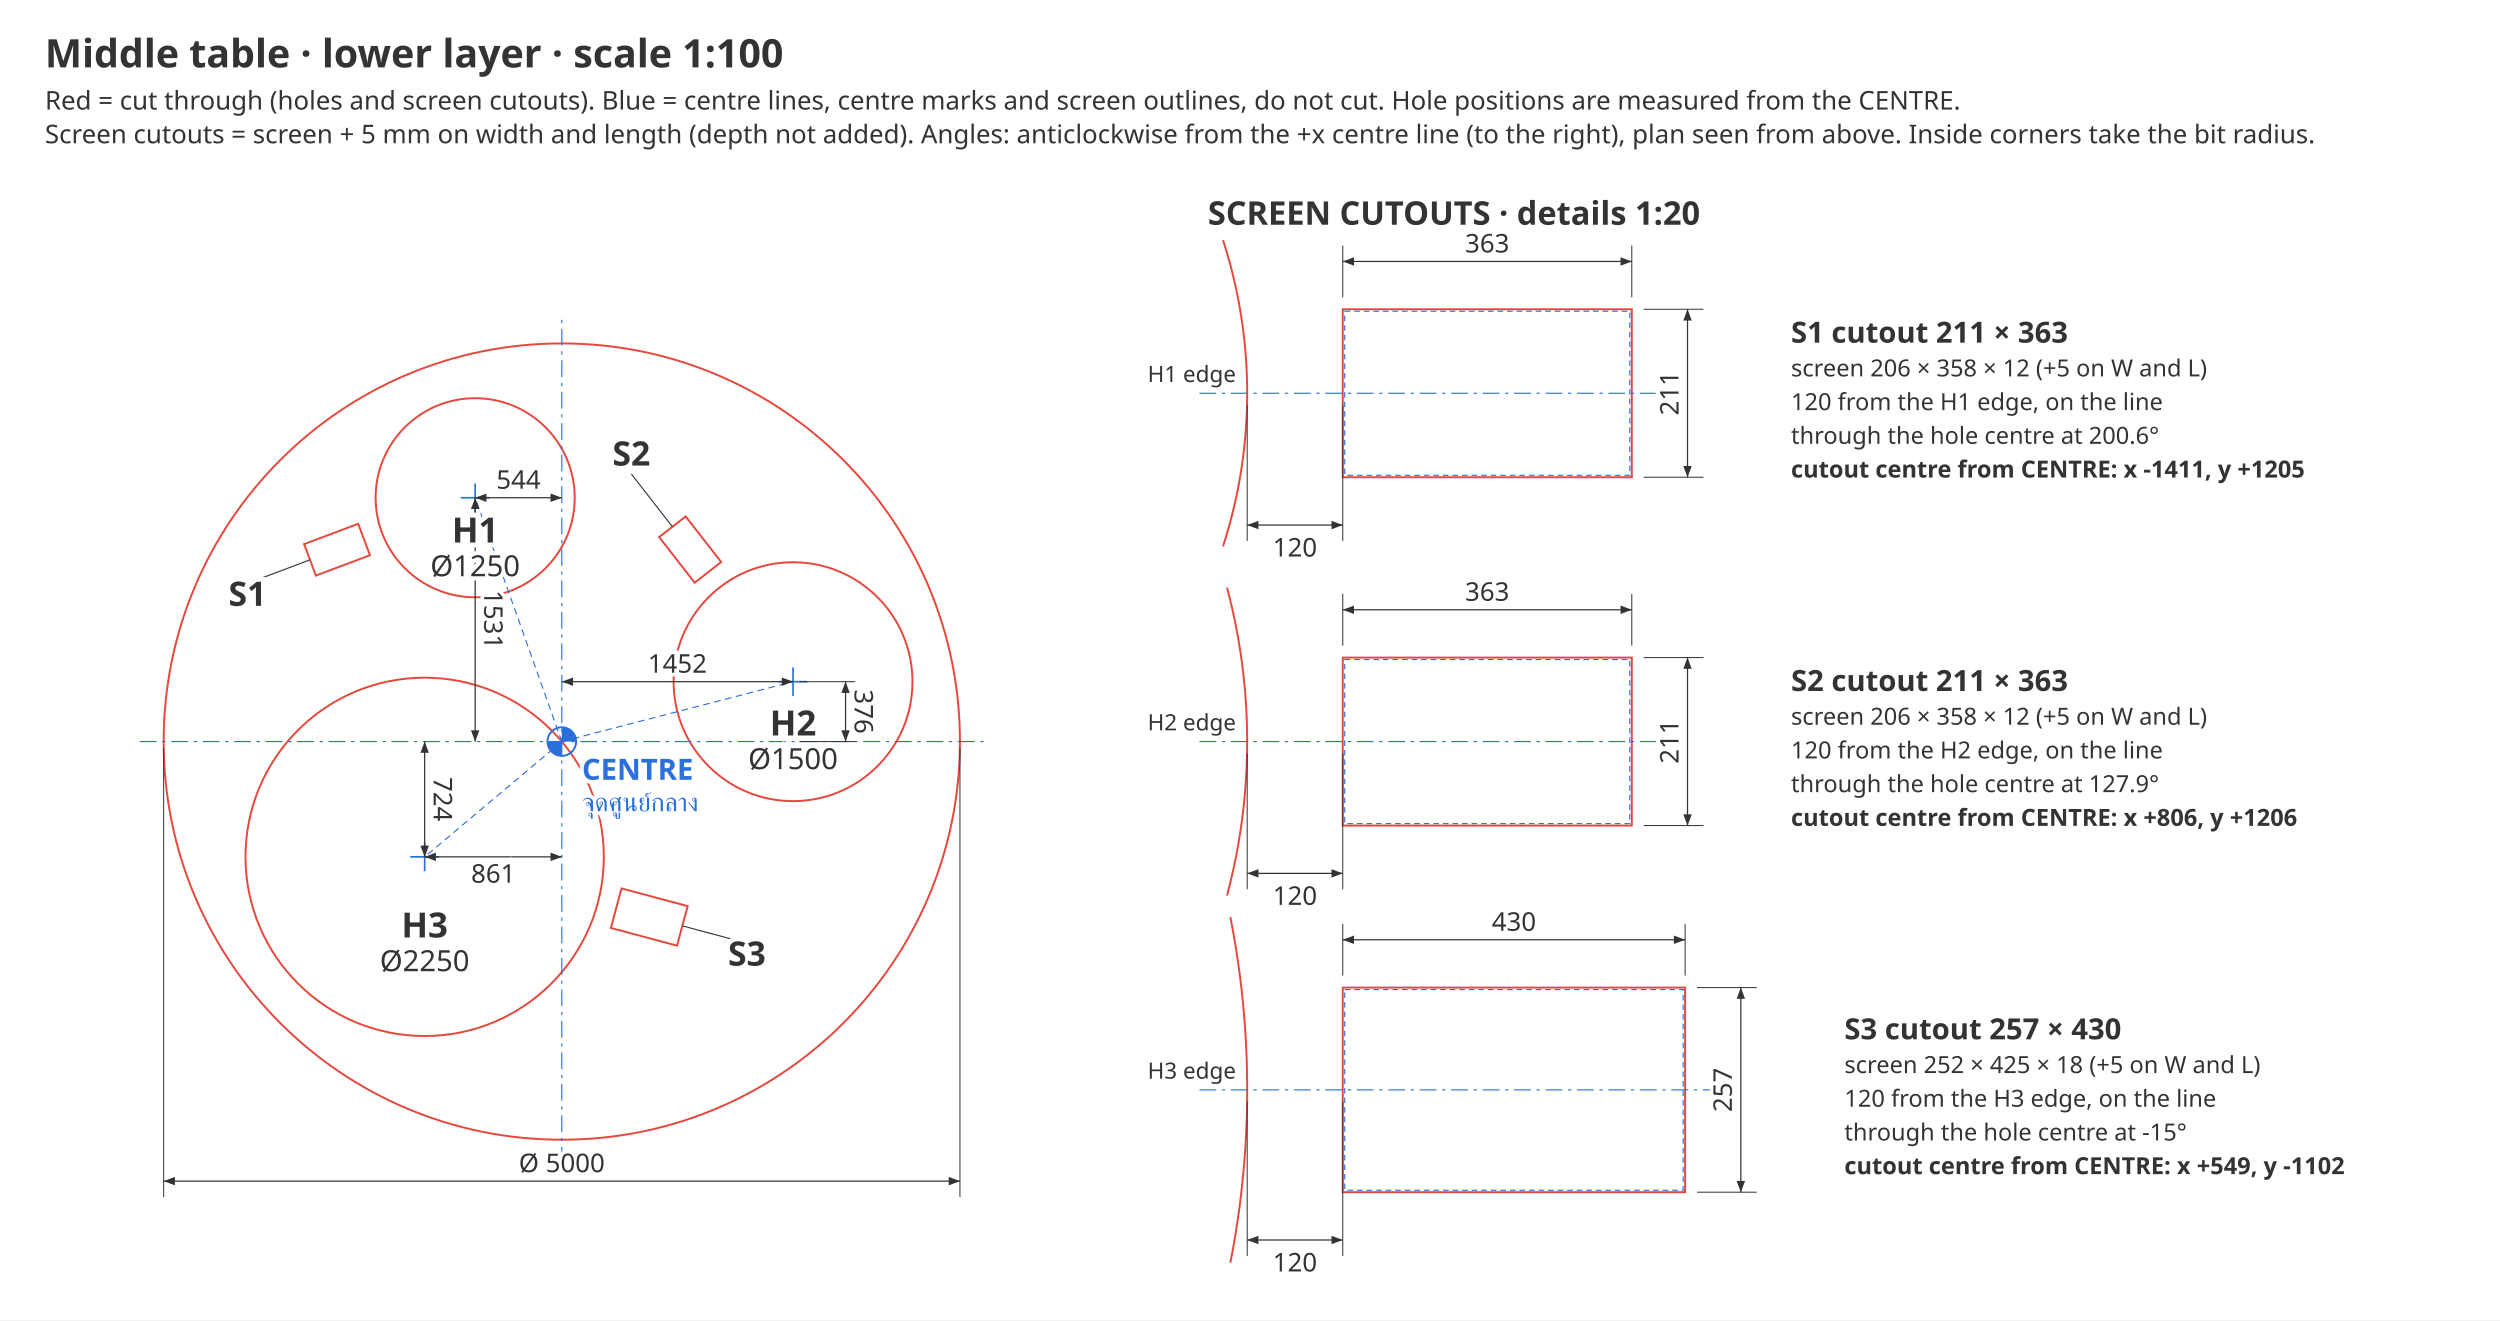
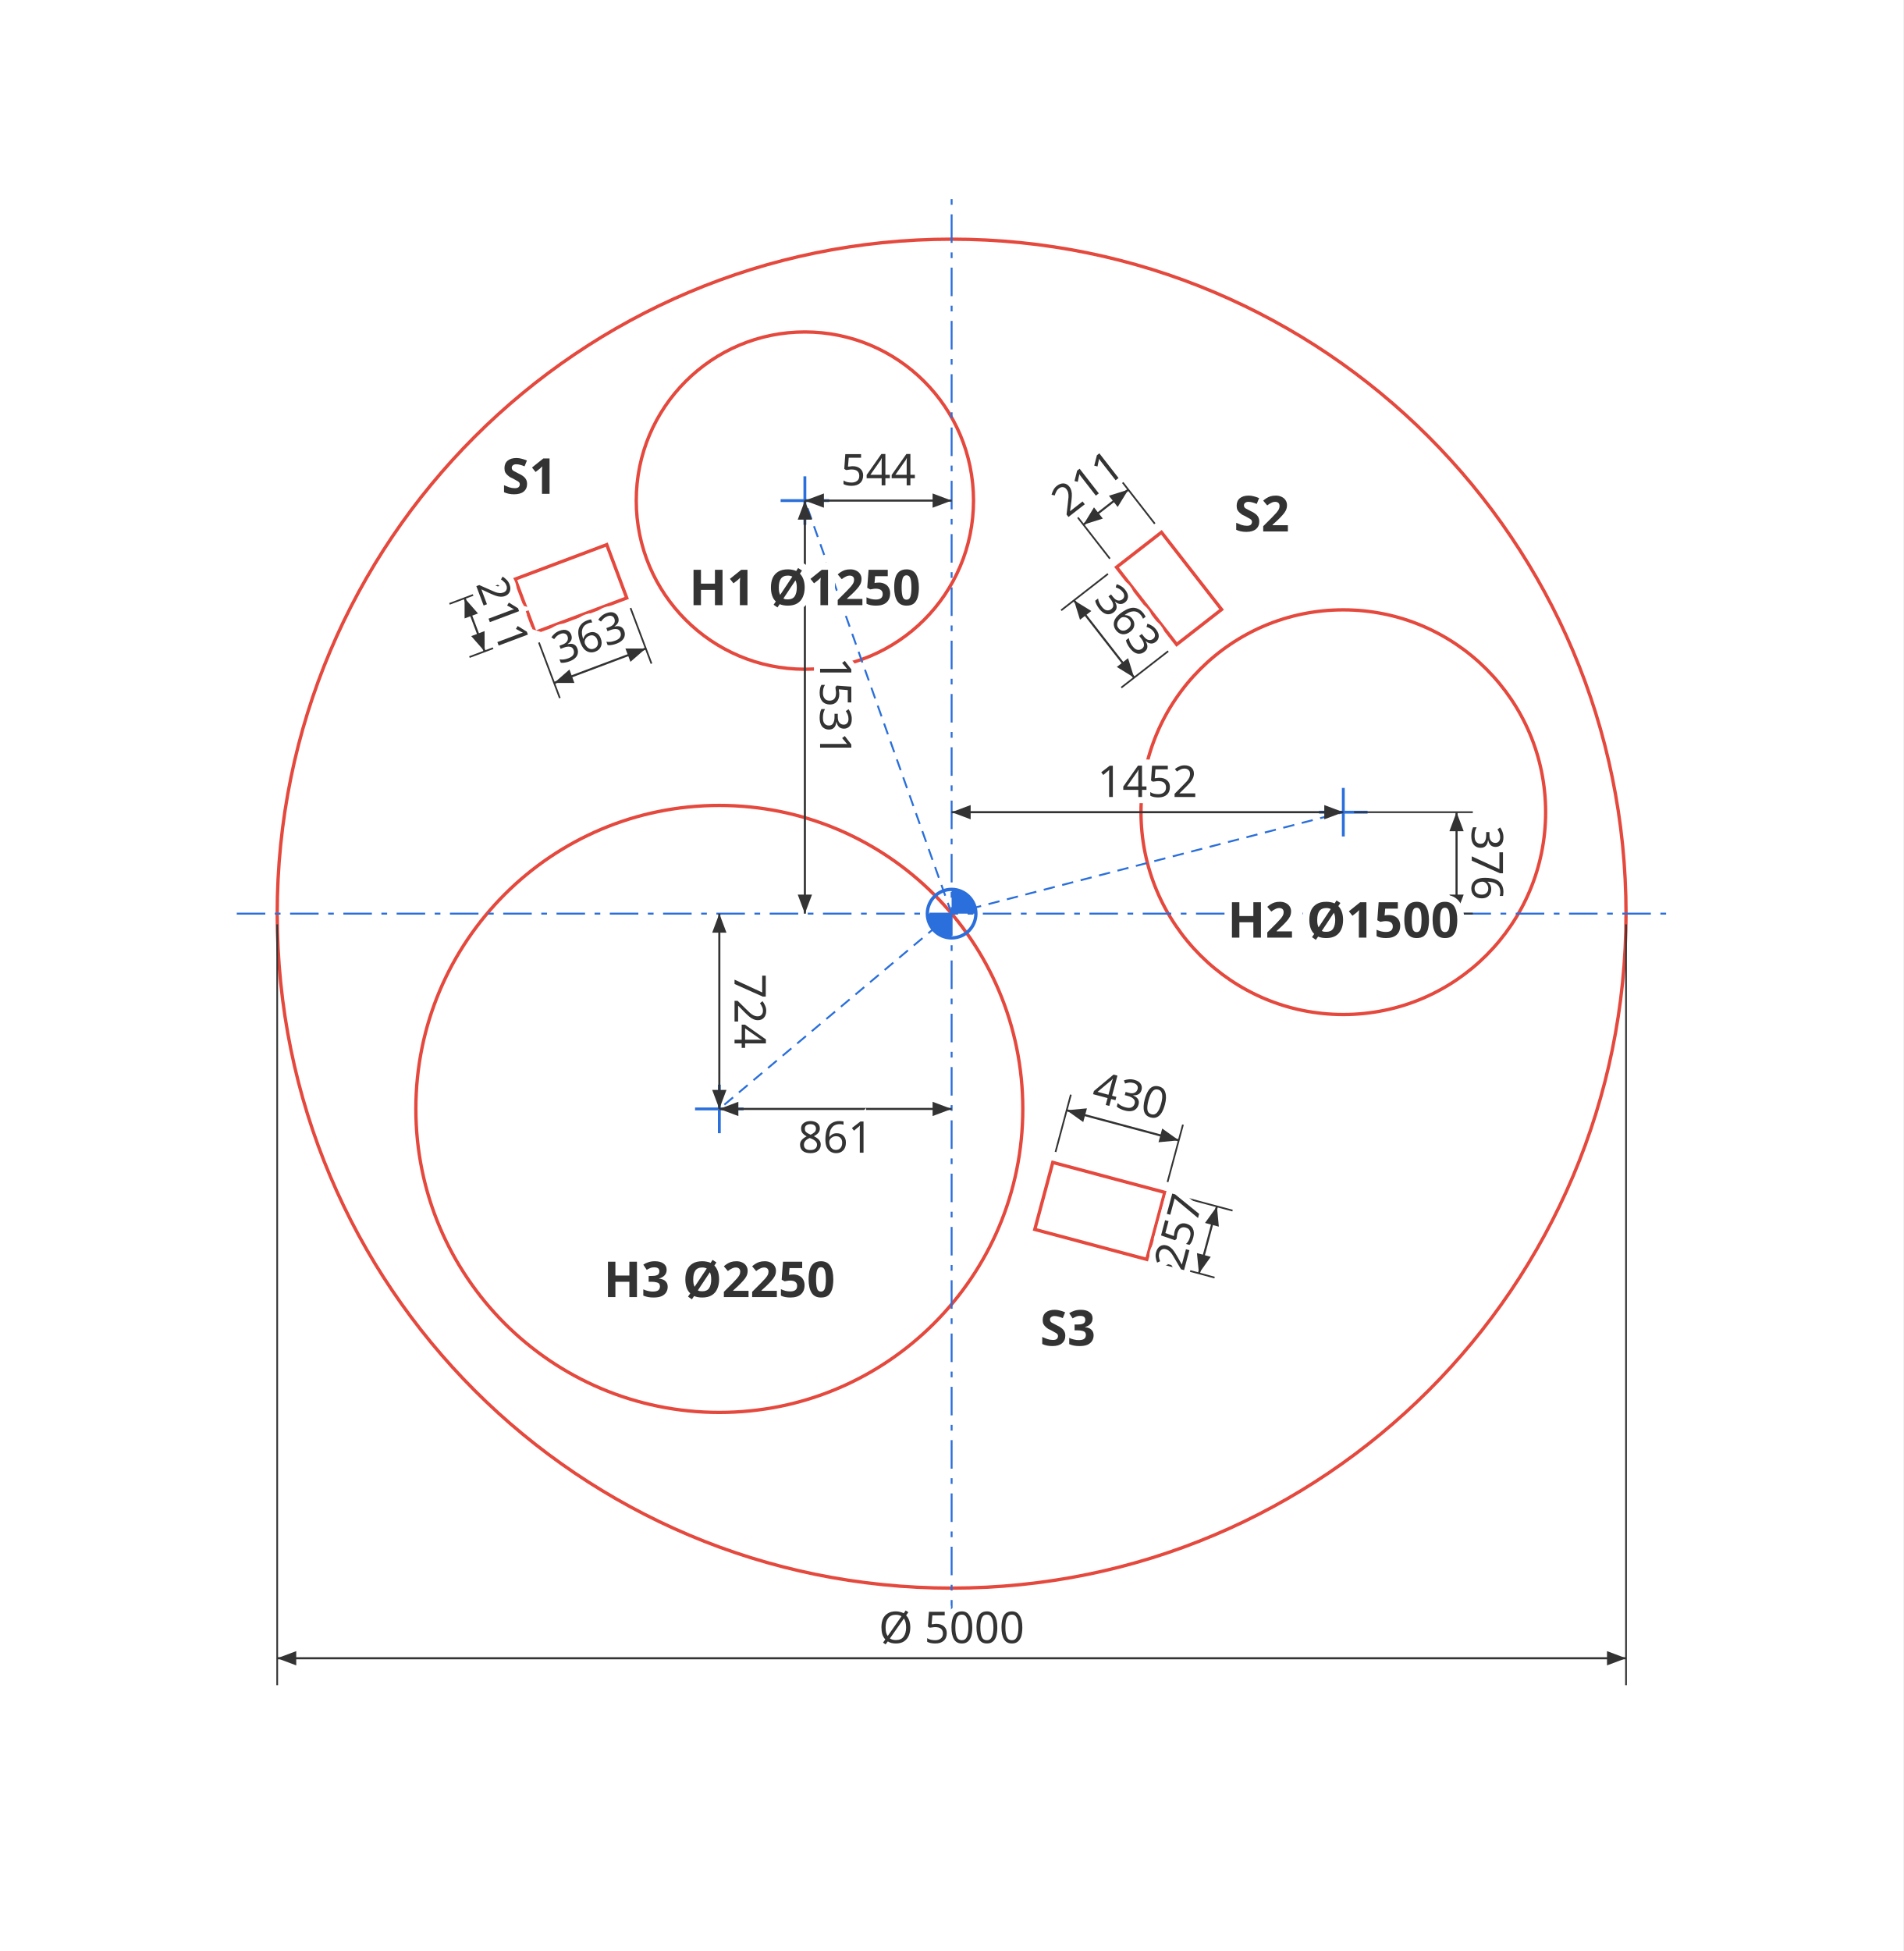
- <svg xmlns="http://www.w3.org/2000/svg" viewBox="0 0 445 235" width="445pt" height="235pt" font-family="IBM Plex Thai, IBMPlexThai, sans-serif">
+ <svg xmlns="http://www.w3.org/2000/svg" viewBox="0 0 200 205" width="200pt" height="205pt" font-family="IBM Plex Thai, IBMPlexThai, sans-serif">
  <rect width="100%" height="100%" fill="#fff" />
-   <text x="8" y="12" font-size="7.0" font-weight="700" fill="#333">Middle table · lower layer · scale 1:100</text>
-   <text x="8" y="19.5" font-size="4.6" fill="#333">Red = cut through (holes and screen cutouts). Blue = centre lines, centre marks and screen outlines, do not cut. Hole positions are measured from the CENTRE.</text>
-   <text x="8" y="25.5" font-size="4.6" fill="#333">Screen cutouts = screen + 5 mm on width and length (depth not added). Angles: anticlockwise from the +x centre line (to the right), plan seen from above. Inside corners take the bit radius.</text>
  <g id="CUT_through">
-     <circle cx="100.00" cy="132.00" r="70.87" fill="none" stroke="#e5483d" stroke-width="0.35" />
-     <circle cx="84.58" cy="88.60" r="17.72" fill="none" stroke="#e5483d" stroke-width="0.35" />
-     <circle cx="141.16" cy="121.34" r="21.26" fill="none" stroke="#e5483d" stroke-width="0.35" />
-     <circle cx="75.59" cy="152.52" r="31.89" fill="none" stroke="#e5483d" stroke-width="0.35" />
-     <path d="M65.86,98.83 L56.23,102.45 L54.13,96.85 L63.76,93.23 Z" fill="none" stroke="#e5483d" stroke-width="0.35" />
-     <path d="M123.65,103.72 L117.33,95.60 L122.05,91.93 L128.37,100.04 Z" fill="none" stroke="#e5483d" stroke-width="0.35" />
-     <path d="M110.63,158.14 L122.40,161.29 L120.51,168.33 L108.74,165.18 Z" fill="none" stroke="#e5483d" stroke-width="0.35" />
-     <path d="M217.70,97.26 L218.38,95.05 L219.01,92.83 L219.57,90.59 L220.08,88.34 L220.53,86.07 L220.92,83.80 L221.25,81.51 L221.52,79.22 L221.73,76.92 L221.88,74.62 L221.97,72.31 L222.00,70.00 L221.97,67.69 L221.88,65.38 L221.73,63.08 L221.52,60.78 L221.25,58.49 L220.92,56.20 L220.53,53.93 L220.08,51.66 L219.57,49.41 L219.01,47.17 L218.38,44.95 L217.70,42.74" fill="none" stroke="#e5483d" stroke-width="0.35" />
-     <path d="M239.01,55.05 L290.46,55.05 L290.46,84.95 L239.01,84.95 Z" fill="none" stroke="#e5483d" stroke-width="0.35" />
-     <path d="M218.41,159.40 L218.98,157.16 L219.50,154.91 L219.98,152.65 L220.40,150.38 L220.77,148.10 L221.10,145.82 L221.37,143.52 L221.60,141.22 L221.77,138.92 L221.90,136.62 L221.97,134.31 L222.00,132.00 L221.97,129.69 L221.90,127.38 L221.77,125.08 L221.60,122.78 L221.37,120.48 L221.10,118.18 L220.77,115.90 L220.40,113.62 L219.98,111.35 L219.50,109.09 L218.98,106.84 L218.41,104.60" fill="none" stroke="#e5483d" stroke-width="0.35" />
-     <path d="M239.01,117.05 L290.46,117.05 L290.46,146.95 L239.01,146.95 Z" fill="none" stroke="#e5483d" stroke-width="0.35" />
-     <path d="M219.00,224.77 L219.48,222.24 L219.92,219.69 L220.31,217.14 L220.67,214.59 L220.98,212.03 L221.25,209.46 L221.48,206.89 L221.67,204.32 L221.81,201.74 L221.92,199.16 L221.98,196.58 L222.00,194.00 L221.98,191.42 L221.92,188.84 L221.81,186.26 L221.67,183.68 L221.48,181.11 L221.25,178.54 L220.98,175.97 L220.67,173.41 L220.31,170.86 L219.92,168.31 L219.48,165.76 L219.00,163.23" fill="none" stroke="#e5483d" stroke-width="0.35" />
-     <path d="M239.01,175.79 L299.95,175.79 L299.95,212.21 L239.01,212.21 Z" fill="none" stroke="#e5483d" stroke-width="0.35" />
+     <circle cx="100.00" cy="96.00" r="70.87" fill="none" stroke="#e5483d" stroke-width="0.35" />
+     <circle cx="84.58" cy="52.60" r="17.72" fill="none" stroke="#e5483d" stroke-width="0.35" />
+     <circle cx="141.16" cy="85.34" r="21.26" fill="none" stroke="#e5483d" stroke-width="0.35" />
+     <circle cx="75.59" cy="116.52" r="31.89" fill="none" stroke="#e5483d" stroke-width="0.35" />
+     <path d="M65.86,62.83 L56.23,66.45 L54.13,60.85 L63.76,57.23 Z" fill="none" stroke="#e5483d" stroke-width="0.35" />
+     <path d="M123.65,67.72 L117.33,59.60 L122.05,55.93 L128.37,64.04 Z" fill="none" stroke="#e5483d" stroke-width="0.35" />
+     <path d="M110.63,122.14 L122.40,125.29 L120.51,132.33 L108.74,129.18 Z" fill="none" stroke="#e5483d" stroke-width="0.35" />
  </g>
  <g id="MARK_centres_do_not_cut">
-     <path d="M24.88,132.00 L175.12,132.00" fill="none" stroke="#2a6fdb" stroke-width="0.2" stroke-dasharray="3 1 0.6 1" />
-     <path d="M100.00,207.12 L100.00,56.88" fill="none" stroke="#2a6fdb" stroke-width="0.2" stroke-dasharray="3 1 0.6 1" />
-     <circle cx="100.00" cy="132.00" r="2.55" fill="none" stroke="#2a6fdb" stroke-width="0.35" />
-     <path d="M100.00,129.45 A2.55,2.55 0 0 1 102.55,132.00 L100.00,132.00 Z M100.00,134.55 A2.55,2.55 0 0 1 97.45,132.00 L100.00,132.00 Z" fill="#2a6fdb" />
-     <path d="M100.00,132.00 L84.58,88.60" fill="none" stroke="#2a6fdb" stroke-width="0.2" stroke-dasharray="1.2 0.8" />
-     <path d="M82.03,88.60 L87.13,88.60" fill="none" stroke="#2a6fdb" stroke-width="0.3" />
-     <path d="M84.58,91.15 L84.58,86.05" fill="none" stroke="#2a6fdb" stroke-width="0.3" />
-     <path d="M100.00,132.00 L141.16,121.34" fill="none" stroke="#2a6fdb" stroke-width="0.2" stroke-dasharray="1.2 0.8" />
-     <path d="M138.61,121.34 L143.71,121.34" fill="none" stroke="#2a6fdb" stroke-width="0.3" />
-     <path d="M141.16,123.89 L141.16,118.79" fill="none" stroke="#2a6fdb" stroke-width="0.3" />
-     <path d="M100.00,132.00 L75.59,152.52" fill="none" stroke="#2a6fdb" stroke-width="0.2" stroke-dasharray="1.2 0.8" />
-     <path d="M73.04,152.52 L78.14,152.52" fill="none" stroke="#2a6fdb" stroke-width="0.3" />
-     <path d="M75.59,155.07 L75.59,149.97" fill="none" stroke="#2a6fdb" stroke-width="0.3" />
-     <text x="103.60" y="138.80" font-size="5.2" font-weight="700" text-anchor="start" fill="#2a6fdb" transform="rotate(0.00 103.60 138.80)" style="paint-order:stroke" stroke="#fff" stroke-width="1.46">CENTRE</text>
-     <text x="103.60" y="144.40" font-size="4.6" font-weight="500" text-anchor="start" fill="#2a6fdb" transform="rotate(0.00 103.60 144.40)" style="paint-order:stroke" stroke="#fff" stroke-width="1.29">จุดศูนย์กลาง</text>
-     <path d="M239.36,55.40 L290.10,55.40 L290.10,84.60 L239.36,84.60 Z" fill="none" stroke="#2a6fdb" stroke-width="0.2" stroke-dasharray="1 0.7" />
-     <path d="M213.50,70.00 L298.96,70.00" stroke="#2a6fdb" stroke-width="0.2" stroke-dasharray="3 1 0.6 1" />
-     <path d="M239.36,117.40 L290.10,117.40 L290.10,146.60 L239.36,146.60 Z" fill="none" stroke="#2a6fdb" stroke-width="0.2" stroke-dasharray="1 0.7" />
-     <path d="M213.50,132.00 L298.96,132.00" stroke="#2a6fdb" stroke-width="0.2" stroke-dasharray="3 1 0.6 1" />
-     <path d="M239.36,176.14 L299.60,176.14 L299.60,211.86 L239.36,211.86 Z" fill="none" stroke="#2a6fdb" stroke-width="0.2" stroke-dasharray="1 0.7" />
-     <path d="M213.50,194.00 L308.46,194.00" stroke="#2a6fdb" stroke-width="0.2" stroke-dasharray="3 1 0.6 1" />
+     <path d="M24.88,96.00 L175.12,96.00" fill="none" stroke="#2a6fdb" stroke-width="0.2" stroke-dasharray="3 1 0.6 1" />
+     <path d="M100.00,171.12 L100.00,20.88" fill="none" stroke="#2a6fdb" stroke-width="0.2" stroke-dasharray="3 1 0.6 1" />
+     <circle cx="100.00" cy="96.00" r="2.55" fill="none" stroke="#2a6fdb" stroke-width="0.35" />
+     <path d="M100.00,93.45 A2.55,2.55 0 0 1 102.55,96.00 L100.00,96.00 Z M100.00,98.55 A2.55,2.55 0 0 1 97.45,96.00 L100.00,96.00 Z" fill="#2a6fdb" />
+     <path d="M100.00,96.00 L84.58,52.60" fill="none" stroke="#2a6fdb" stroke-width="0.2" stroke-dasharray="1.2 0.8" />
+     <path d="M82.03,52.60 L87.13,52.60" fill="none" stroke="#2a6fdb" stroke-width="0.3" />
+     <path d="M84.58,55.15 L84.58,50.05" fill="none" stroke="#2a6fdb" stroke-width="0.3" />
+     <path d="M100.00,96.00 L141.16,85.34" fill="none" stroke="#2a6fdb" stroke-width="0.2" stroke-dasharray="1.2 0.8" />
+     <path d="M138.61,85.34 L143.71,85.34" fill="none" stroke="#2a6fdb" stroke-width="0.3" />
+     <path d="M141.16,87.89 L141.16,82.79" fill="none" stroke="#2a6fdb" stroke-width="0.3" />
+     <path d="M100.00,96.00 L75.59,116.52" fill="none" stroke="#2a6fdb" stroke-width="0.2" stroke-dasharray="1.2 0.8" />
+     <path d="M73.04,116.52 L78.14,116.52" fill="none" stroke="#2a6fdb" stroke-width="0.3" />
+     <path d="M75.59,119.07 L75.59,113.97" fill="none" stroke="#2a6fdb" stroke-width="0.3" />
  </g>
  <g id="DIMENSIONS">
-     <path d="M100.00,88.60 L84.58,88.60" fill="none" stroke="#333" stroke-width="0.22" />
-     <path d="M84.58,88.60 L86.58,87.85 L86.58,89.35 Z" fill="#333" />
-     <path d="M100.00,88.60 L98.00,89.35 L98.00,87.85 Z" fill="#333" />
-     <text x="92.29" y="87.00" font-size="4.6" font-weight="500" text-anchor="middle" fill="#333" transform="rotate(0.00 92.29 87.00)" style="paint-order:stroke" stroke="#fff" stroke-width="1.29">544</text>
-     <path d="M100.00,88.60 L100.00,88.60" />
-     <path d="M84.58,132.00 L84.58,88.60" fill="none" stroke="#333" stroke-width="0.22" />
-     <path d="M84.58,88.60 L85.33,90.60 L83.83,90.60 Z" fill="#333" />
-     <path d="M84.58,132.00 L83.83,130.00 L85.33,130.00 Z" fill="#333" />
-     <text x="86.18" y="110.30" font-size="4.6" font-weight="500" text-anchor="middle" fill="#333" transform="rotate(90.00 86.18 110.30)" style="paint-order:stroke" stroke="#fff" stroke-width="1.29">1531</text>
-     <path d="M100.00,121.34 L141.16,121.34" fill="none" stroke="#333" stroke-width="0.22" />
-     <path d="M141.16,121.34 L139.16,122.09 L139.16,120.59 Z" fill="#333" />
-     <path d="M100.00,121.34 L102.00,120.59 L102.00,122.09 Z" fill="#333" />
-     <text x="120.58" y="119.74" font-size="4.6" font-weight="500" text-anchor="middle" fill="#333" transform="rotate(0.00 120.58 119.74)" style="paint-order:stroke" stroke="#fff" stroke-width="1.29">1452</text>
-     <path d="M142.29,132.00 L152.21,132.00" fill="none" stroke="#333" stroke-width="0.18" />
-     <path d="M142.29,121.34 L152.21,121.34" fill="none" stroke="#333" stroke-width="0.18" />
-     <path d="M150.51,132.00 L150.51,121.34" fill="none" stroke="#333" stroke-width="0.22" />
-     <path d="M150.51,121.34 L151.26,123.34 L149.76,123.34 Z" fill="#333" />
-     <path d="M150.51,132.00 L149.76,130.00 L151.26,130.00 Z" fill="#333" />
-     <text x="152.11" y="126.67" font-size="4.6" font-weight="500" text-anchor="middle" fill="#333" transform="rotate(90.00 152.11 126.67)" style="paint-order:stroke" stroke="#fff" stroke-width="1.29">376</text>
-     <path d="M100.00,152.52 L75.59,152.52" fill="none" stroke="#333" stroke-width="0.22" />
-     <path d="M75.59,152.52 L77.59,151.77 L77.59,153.27 Z" fill="#333" />
-     <path d="M100.00,152.52 L98.00,153.27 L98.00,151.77 Z" fill="#333" />
-     <text x="87.80" y="157.12" font-size="4.6" font-weight="500" text-anchor="middle" fill="#333" transform="rotate(0.00 87.80 157.12)" style="paint-order:stroke" stroke="#fff" stroke-width="1.29">861</text>
-     <path d="M75.59,132.00 L75.59,152.52" fill="none" stroke="#333" stroke-width="0.22" />
-     <path d="M75.59,152.52 L74.84,150.52 L76.34,150.52 Z" fill="#333" />
-     <path d="M75.59,132.00 L76.34,134.00 L74.84,134.00 Z" fill="#333" />
-     <text x="77.19" y="142.26" font-size="4.6" font-weight="500" text-anchor="middle" fill="#333" transform="rotate(90.00 77.19 142.26)" style="paint-order:stroke" stroke="#fff" stroke-width="1.29">724</text>
-     <text x="84.58" y="96.57" font-size="6.2" font-weight="700" text-anchor="middle" fill="#333" transform="rotate(0.00 84.58 96.57)" style="paint-order:stroke" stroke="#fff" stroke-width="1.74">H1</text>
-     <text x="84.58" y="102.57" font-size="5.2" font-weight="500" text-anchor="middle" fill="#333" transform="rotate(0.00 84.58 102.57)" style="paint-order:stroke" stroke="#fff" stroke-width="1.46">Ø1250</text>
-     <text x="141.16" y="130.91" font-size="6.2" font-weight="700" text-anchor="middle" fill="#333" transform="rotate(0.00 141.16 130.91)" style="paint-order:stroke" stroke="#fff" stroke-width="1.74">H2</text>
-     <text x="141.16" y="136.91" font-size="5.2" font-weight="500" text-anchor="middle" fill="#333" transform="rotate(0.00 141.16 136.91)" style="paint-order:stroke" stroke="#fff" stroke-width="1.46">Ø1500</text>
-     <text x="75.59" y="166.87" font-size="6.2" font-weight="700" text-anchor="middle" fill="#333" transform="rotate(0.00 75.59 166.87)" style="paint-order:stroke" stroke="#fff" stroke-width="1.74">H3</text>
-     <text x="75.59" y="172.87" font-size="5.2" font-weight="500" text-anchor="middle" fill="#333" transform="rotate(0.00 75.59 172.87)" style="paint-order:stroke" stroke="#fff" stroke-width="1.46">Ø2250</text>
-     <path d="M55.18,99.65 L44.04,103.84" stroke="#333" stroke-width="0.2" fill="none" />
-     <text x="44.04" y="107.84" font-size="6.0" font-weight="700" text-anchor="middle" fill="#333" transform="rotate(0.00 44.04 107.84)" style="paint-order:stroke" stroke="#fff" stroke-width="1.68">S1</text>
-     <path d="M119.69,93.76 L112.38,84.37" stroke="#333" stroke-width="0.2" fill="none" />
-     <text x="112.38" y="82.87" font-size="6.0" font-weight="700" text-anchor="middle" fill="#333" transform="rotate(0.00 112.38 82.87)" style="paint-order:stroke" stroke="#fff" stroke-width="1.68">S2</text>
-     <path d="M121.46,164.81 L132.96,167.89" stroke="#333" stroke-width="0.2" fill="none" />
-     <text x="132.96" y="171.89" font-size="6.0" font-weight="700" text-anchor="middle" fill="#333" transform="rotate(0.00 132.96 171.89)" style="paint-order:stroke" stroke="#fff" stroke-width="1.68">S3</text>
-     <text x="215.00" y="40.00" font-size="5.8" font-weight="700" text-anchor="start" fill="#333" transform="rotate(0.00 215.00 40.00)" style="paint-order:stroke" stroke="#fff" stroke-width="1.62">SCREEN CUTOUTS · details 1:20</text>
-     <path d="M239.01,46.54 L290.46,46.54" stroke="#333" stroke-width="0.22" fill="none" />
-     <path d="M290.46,46.54 L288.46,47.29 L288.46,45.79 Z" fill="#333" />
-     <path d="M239.01,46.54 L241.01,45.79 L241.01,47.29 Z" fill="#333" />
-     <text x="264.73" y="44.94" font-size="4.6" font-weight="500" text-anchor="middle" fill="#333" transform="rotate(0.00 264.73 44.94)" style="paint-order:stroke" stroke="#fff" stroke-width="1.29">363</text>
-     <path d="M239.01,52.92 L239.01,43.71" stroke="#333" stroke-width="0.18" />
-     <path d="M290.46,52.92 L290.46,43.71" stroke="#333" stroke-width="0.18" />
-     <path d="M300.38,84.95 L300.38,55.05" stroke="#333" stroke-width="0.22" fill="none" />
-     <path d="M300.38,55.05 L301.13,57.05 L299.63,57.05 Z" fill="#333" />
-     <path d="M300.38,84.95 L299.63,82.95 L301.13,82.95 Z" fill="#333" />
-     <text x="298.78" y="70.00" font-size="4.6" font-weight="500" text-anchor="middle" fill="#333" transform="rotate(-90.00 298.78 70.00)" style="paint-order:stroke" stroke="#fff" stroke-width="1.29">211</text>
-     <path d="M292.58,84.95 L303.21,84.95" stroke="#333" stroke-width="0.18" />
-     <path d="M292.58,55.05 L303.21,55.05" stroke="#333" stroke-width="0.18" />
-     <path d="M222.00,93.46 L239.01,93.46" stroke="#333" stroke-width="0.22" fill="none" />
-     <path d="M239.01,93.46 L237.01,94.21 L237.01,92.71 Z" fill="#333" />
-     <path d="M222.00,93.46 L224.00,92.71 L224.00,94.21 Z" fill="#333" />
-     <text x="230.50" y="99.06" font-size="4.6" font-weight="500" text-anchor="middle" fill="#333" transform="rotate(0.00 230.50 99.06)" style="paint-order:stroke" stroke="#fff" stroke-width="1.29">120</text>
-     <path d="M222.00,72.13 L222.00,96.29" stroke="#333" stroke-width="0.18" />
-     <path d="M239.01,72.13 L239.01,96.29" stroke="#333" stroke-width="0.18" />
-     <text x="318.80" y="61.00" font-size="5.2" font-weight="700" text-anchor="start" fill="#333" transform="rotate(0.00 318.80 61.00)" style="paint-order:stroke" stroke="#fff" stroke-width="1.46">S1  cutout 211 × 363</text>
-     <text x="318.80" y="67.00" font-size="4.2" font-weight="500" text-anchor="start" fill="#333" transform="rotate(0.00 318.80 67.00)" style="paint-order:stroke" stroke="#fff" stroke-width="1.18">screen 206 × 358 × 12 (+5 on W and L)</text>
-     <text x="318.80" y="73.00" font-size="4.2" font-weight="500" text-anchor="start" fill="#333" transform="rotate(0.00 318.80 73.00)" style="paint-order:stroke" stroke="#fff" stroke-width="1.18">120 from the H1 edge, on the line</text>
-     <text x="318.80" y="79.00" font-size="4.2" font-weight="500" text-anchor="start" fill="#333" transform="rotate(0.00 318.80 79.00)" style="paint-order:stroke" stroke="#fff" stroke-width="1.18">through the hole centre at 200.6°</text>
-     <text x="318.80" y="85.00" font-size="4.2" font-weight="700" text-anchor="start" fill="#333" transform="rotate(0.00 318.80 85.00)" style="paint-order:stroke" stroke="#fff" stroke-width="1.18">cutout centre from CENTRE: x -1411, y +1205</text>
-     <text x="220.00" y="68.00" font-size="4" font-weight="500" text-anchor="end" fill="#333" transform="rotate(0.00 220.00 68.00)" style="paint-order:stroke" stroke="#fff" stroke-width="1.12">H1 edge</text>
-     <path d="M239.01,108.54 L290.46,108.54" stroke="#333" stroke-width="0.22" fill="none" />
-     <path d="M290.46,108.54 L288.46,109.29 L288.46,107.79 Z" fill="#333" />
-     <path d="M239.01,108.54 L241.01,107.79 L241.01,109.29 Z" fill="#333" />
-     <text x="264.73" y="106.94" font-size="4.6" font-weight="500" text-anchor="middle" fill="#333" transform="rotate(0.00 264.73 106.94)" style="paint-order:stroke" stroke="#fff" stroke-width="1.29">363</text>
-     <path d="M239.01,114.92 L239.01,105.71" stroke="#333" stroke-width="0.18" />
-     <path d="M290.46,114.92 L290.46,105.71" stroke="#333" stroke-width="0.18" />
-     <path d="M300.38,146.95 L300.38,117.05" stroke="#333" stroke-width="0.22" fill="none" />
-     <path d="M300.38,117.05 L301.13,119.05 L299.63,119.05 Z" fill="#333" />
-     <path d="M300.38,146.95 L299.63,144.95 L301.13,144.95 Z" fill="#333" />
-     <text x="298.78" y="132.00" font-size="4.6" font-weight="500" text-anchor="middle" fill="#333" transform="rotate(-90.00 298.78 132.00)" style="paint-order:stroke" stroke="#fff" stroke-width="1.29">211</text>
-     <path d="M292.58,146.95 L303.21,146.95" stroke="#333" stroke-width="0.18" />
-     <path d="M292.58,117.05 L303.21,117.05" stroke="#333" stroke-width="0.18" />
-     <path d="M222.00,155.46 L239.01,155.46" stroke="#333" stroke-width="0.22" fill="none" />
-     <path d="M239.01,155.46 L237.01,156.21 L237.01,154.71 Z" fill="#333" />
-     <path d="M222.00,155.46 L224.00,154.71 L224.00,156.21 Z" fill="#333" />
-     <text x="230.50" y="161.06" font-size="4.6" font-weight="500" text-anchor="middle" fill="#333" transform="rotate(0.00 230.50 161.06)" style="paint-order:stroke" stroke="#fff" stroke-width="1.29">120</text>
-     <path d="M222.00,134.13 L222.00,158.29" stroke="#333" stroke-width="0.18" />
-     <path d="M239.01,134.13 L239.01,158.29" stroke="#333" stroke-width="0.18" />
-     <text x="318.80" y="123.00" font-size="5.2" font-weight="700" text-anchor="start" fill="#333" transform="rotate(0.00 318.80 123.00)" style="paint-order:stroke" stroke="#fff" stroke-width="1.46">S2  cutout 211 × 363</text>
-     <text x="318.80" y="129.00" font-size="4.2" font-weight="500" text-anchor="start" fill="#333" transform="rotate(0.00 318.80 129.00)" style="paint-order:stroke" stroke="#fff" stroke-width="1.18">screen 206 × 358 × 12 (+5 on W and L)</text>
-     <text x="318.80" y="135.00" font-size="4.2" font-weight="500" text-anchor="start" fill="#333" transform="rotate(0.00 318.80 135.00)" style="paint-order:stroke" stroke="#fff" stroke-width="1.18">120 from the H2 edge, on the line</text>
-     <text x="318.80" y="141.00" font-size="4.2" font-weight="500" text-anchor="start" fill="#333" transform="rotate(0.00 318.80 141.00)" style="paint-order:stroke" stroke="#fff" stroke-width="1.18">through the hole centre at 127.9°</text>
-     <text x="318.80" y="147.00" font-size="4.2" font-weight="700" text-anchor="start" fill="#333" transform="rotate(0.00 318.80 147.00)" style="paint-order:stroke" stroke="#fff" stroke-width="1.18">cutout centre from CENTRE: x +806, y +1206</text>
-     <text x="220.00" y="130.00" font-size="4" font-weight="500" text-anchor="end" fill="#333" transform="rotate(0.00 220.00 130.00)" style="paint-order:stroke" stroke="#fff" stroke-width="1.12">H2 edge</text>
-     <path d="M239.01,167.28 L299.95,167.28" stroke="#333" stroke-width="0.22" fill="none" />
-     <path d="M299.95,167.28 L297.95,168.03 L297.95,166.53 Z" fill="#333" />
-     <path d="M239.01,167.28 L241.01,166.53 L241.01,168.03 Z" fill="#333" />
-     <text x="269.48" y="165.68" font-size="4.6" font-weight="500" text-anchor="middle" fill="#333" transform="rotate(0.00 269.48 165.68)" style="paint-order:stroke" stroke="#fff" stroke-width="1.29">430</text>
-     <path d="M239.01,173.66 L239.01,164.45" stroke="#333" stroke-width="0.18" />
-     <path d="M299.95,173.66 L299.95,164.45" stroke="#333" stroke-width="0.18" />
-     <path d="M309.87,212.21 L309.87,175.79" stroke="#333" stroke-width="0.22" fill="none" />
-     <path d="M309.87,175.79 L310.62,177.79 L309.12,177.79 Z" fill="#333" />
-     <path d="M309.87,212.21 L309.12,210.21 L310.62,210.21 Z" fill="#333" />
-     <text x="308.27" y="194.00" font-size="4.6" font-weight="500" text-anchor="middle" fill="#333" transform="rotate(-90.00 308.27 194.00)" style="paint-order:stroke" stroke="#fff" stroke-width="1.29">257</text>
-     <path d="M302.08,212.21 L312.71,212.21" stroke="#333" stroke-width="0.18" />
-     <path d="M302.08,175.79 L312.71,175.79" stroke="#333" stroke-width="0.18" />
-     <path d="M222.00,220.72 L239.01,220.72" stroke="#333" stroke-width="0.22" fill="none" />
-     <path d="M239.01,220.72 L237.01,221.47 L237.01,219.97 Z" fill="#333" />
-     <path d="M222.00,220.72 L224.00,219.97 L224.00,221.47 Z" fill="#333" />
-     <text x="230.50" y="226.32" font-size="4.6" font-weight="500" text-anchor="middle" fill="#333" transform="rotate(0.00 230.50 226.32)" style="paint-order:stroke" stroke="#fff" stroke-width="1.29">120</text>
-     <path d="M222.00,196.13 L222.00,223.55" stroke="#333" stroke-width="0.18" />
-     <path d="M239.01,196.13 L239.01,223.55" stroke="#333" stroke-width="0.18" />
-     <text x="328.30" y="185.00" font-size="5.2" font-weight="700" text-anchor="start" fill="#333" transform="rotate(0.00 328.30 185.00)" style="paint-order:stroke" stroke="#fff" stroke-width="1.46">S3  cutout 257 × 430</text>
-     <text x="328.30" y="191.00" font-size="4.2" font-weight="500" text-anchor="start" fill="#333" transform="rotate(0.00 328.30 191.00)" style="paint-order:stroke" stroke="#fff" stroke-width="1.18">screen 252 × 425 × 18 (+5 on W and L)</text>
-     <text x="328.30" y="197.00" font-size="4.2" font-weight="500" text-anchor="start" fill="#333" transform="rotate(0.00 328.30 197.00)" style="paint-order:stroke" stroke="#fff" stroke-width="1.18">120 from the H3 edge, on the line</text>
-     <text x="328.30" y="203.00" font-size="4.2" font-weight="500" text-anchor="start" fill="#333" transform="rotate(0.00 328.30 203.00)" style="paint-order:stroke" stroke="#fff" stroke-width="1.18">through the hole centre at -15°</text>
-     <text x="328.30" y="209.00" font-size="4.2" font-weight="700" text-anchor="start" fill="#333" transform="rotate(0.00 328.30 209.00)" style="paint-order:stroke" stroke="#fff" stroke-width="1.18">cutout centre from CENTRE: x +549, y -1102</text>
-     <text x="220.00" y="192.00" font-size="4" font-weight="500" text-anchor="end" fill="#333" transform="rotate(0.00 220.00 192.00)" style="paint-order:stroke" stroke="#fff" stroke-width="1.12">H3 edge</text>
-     <path d="M29.13,210.24 L170.87,210.24" fill="none" stroke="#333" stroke-width="0.22" />
-     <path d="M170.87,210.24 L168.87,210.99 L168.87,209.49 Z" fill="#333" />
-     <path d="M29.13,210.24 L31.13,209.49 L31.13,210.99 Z" fill="#333" />
-     <text x="100.00" y="208.64" font-size="4.6" font-weight="500" text-anchor="middle" fill="#333" transform="rotate(0.00 100.00 208.64)" style="paint-order:stroke" stroke="#fff" stroke-width="1.29">Ø 5000</text>
-     <path d="M29.13,133.13 L29.13,213.07" fill="none" stroke="#333" stroke-width="0.18" />
-     <path d="M170.87,133.13 L170.87,213.07" fill="none" stroke="#333" stroke-width="0.18" />
+     <path d="M100.00,52.60 L84.58,52.60" fill="none" stroke="#333" stroke-width="0.22" />
+     <path d="M84.58,52.60 L86.58,51.85 L86.58,53.35 Z" fill="#333" />
+     <path d="M100.00,52.60 L98.00,53.35 L98.00,51.85 Z" fill="#333" />
+     <text x="92.29" y="51.00" font-size="4.6" font-weight="500" text-anchor="middle" fill="#333" transform="rotate(0.00 92.29 51.00)" style="paint-order:stroke" stroke="#fff" stroke-width="1.29">544</text>
+     <path d="M100.00,52.60 L100.00,52.60" />
+     <path d="M84.58,96.00 L84.58,52.60" fill="none" stroke="#333" stroke-width="0.22" />
+     <path d="M84.58,52.60 L85.33,54.60 L83.83,54.60 Z" fill="#333" />
+     <path d="M84.58,96.00 L83.83,94.00 L85.33,94.00 Z" fill="#333" />
+     <text x="86.18" y="74.30" font-size="4.6" font-weight="500" text-anchor="middle" fill="#333" transform="rotate(90.00 86.18 74.30)" style="paint-order:stroke" stroke="#fff" stroke-width="1.29">1531</text>
+     <path d="M100.00,85.34 L141.16,85.34" fill="none" stroke="#333" stroke-width="0.22" />
+     <path d="M141.16,85.34 L139.16,86.09 L139.16,84.59 Z" fill="#333" />
+     <path d="M100.00,85.34 L102.00,84.59 L102.00,86.09 Z" fill="#333" />
+     <text x="120.58" y="83.74" font-size="4.6" font-weight="500" text-anchor="middle" fill="#333" transform="rotate(0.00 120.58 83.74)" style="paint-order:stroke" stroke="#fff" stroke-width="1.29">1452</text>
+     <path d="M142.29,96.00 L154.77,96.00" fill="none" stroke="#333" stroke-width="0.18" />
+     <path d="M142.29,85.34 L154.77,85.34" fill="none" stroke="#333" stroke-width="0.18" />
+     <path d="M153.06,96.00 L153.06,85.34" fill="none" stroke="#333" stroke-width="0.22" />
+     <path d="M153.06,85.34 L153.81,87.34 L152.31,87.34 Z" fill="#333" />
+     <path d="M153.06,96.00 L152.31,94.00 L153.81,94.00 Z" fill="#333" />
+     <text x="154.66" y="90.67" font-size="4.6" font-weight="500" text-anchor="middle" fill="#333" transform="rotate(90.00 154.66 90.67)" style="paint-order:stroke" stroke="#fff" stroke-width="1.29">376</text>
+     <path d="M100.00,116.52 L75.59,116.52" fill="none" stroke="#333" stroke-width="0.22" />
+     <path d="M75.59,116.52 L77.59,115.77 L77.59,117.27 Z" fill="#333" />
+     <path d="M100.00,116.52 L98.00,117.27 L98.00,115.77 Z" fill="#333" />
+     <text x="87.80" y="121.12" font-size="4.6" font-weight="500" text-anchor="middle" fill="#333" transform="rotate(0.00 87.80 121.12)" style="paint-order:stroke" stroke="#fff" stroke-width="1.29">861</text>
+     <path d="M75.59,96.00 L75.59,116.52" fill="none" stroke="#333" stroke-width="0.22" />
+     <path d="M75.59,116.52 L74.84,114.52 L76.34,114.52 Z" fill="#333" />
+     <path d="M75.59,96.00 L76.34,98.00 L74.84,98.00 Z" fill="#333" />
+     <text x="77.19" y="106.26" font-size="4.6" font-weight="500" text-anchor="middle" fill="#333" transform="rotate(90.00 77.19 106.26)" style="paint-order:stroke" stroke="#fff" stroke-width="1.29">724</text>
+     <text x="84.58" y="63.59" font-size="5.2" font-weight="700" text-anchor="middle" fill="#333" transform="rotate(0.00 84.58 63.59)" style="paint-order:stroke" stroke="#fff" stroke-width="1.46">H1 Ø1250</text>
+     <text x="141.16" y="98.52" font-size="5.2" font-weight="700" text-anchor="middle" fill="#333" transform="rotate(0.00 141.16 98.52)" style="paint-order:stroke" stroke="#fff" stroke-width="1.46">H2 Ø1500</text>
+     <text x="75.59" y="136.29" font-size="5.2" font-weight="700" text-anchor="middle" fill="#333" transform="rotate(0.00 75.59 136.29)" style="paint-order:stroke" stroke="#fff" stroke-width="1.46">H3 Ø2250</text>
+     <path d="M66.26,63.89 L68.46,69.73" fill="none" stroke="#333" stroke-width="0.18" />
+     <path d="M56.63,67.51 L58.83,73.35" fill="none" stroke="#333" stroke-width="0.18" />
+     <path d="M67.86,68.14 L58.23,71.76" fill="none" stroke="#333" stroke-width="0.22" />
+     <path d="M58.23,71.76 L59.84,70.35 L60.36,71.76 Z" fill="#333" />
+     <path d="M67.86,68.14 L66.25,69.54 L65.72,68.14 Z" fill="#333" />
+     <text x="62.48" y="68.45" font-size="4.6" font-weight="500" text-anchor="middle" fill="#333" transform="rotate(-20.60 62.48 68.45)" style="paint-order:stroke" stroke="#fff" stroke-width="1.29">363</text>
+     <path d="M55.17,66.85 L49.33,69.04" fill="none" stroke="#333" stroke-width="0.18" />
+     <path d="M53.07,61.25 L47.23,63.45" fill="none" stroke="#333" stroke-width="0.18" />
+     <path d="M50.93,68.45 L48.82,62.85" fill="none" stroke="#333" stroke-width="0.22" />
+     <path d="M48.82,62.85 L50.23,64.46 L48.82,64.98 Z" fill="#333" />
+     <path d="M50.93,68.45 L49.52,66.84 L50.92,66.31 Z" fill="#333" />
+     <text x="51.37" y="65.08" font-size="4.6" font-weight="500" text-anchor="middle" fill="#333" transform="rotate(69.40 51.37 65.08)" style="paint-order:stroke" stroke="#fff" stroke-width="1.29">211</text>
+     <text x="55.65" y="51.89" font-size="5.2" font-weight="700" text-anchor="middle" fill="#333" transform="rotate(0.00 55.65 51.89)" style="paint-order:stroke" stroke="#fff" stroke-width="1.46">S1</text>
+     <path d="M122.76,68.42 L117.83,72.25" fill="none" stroke="#333" stroke-width="0.18" />
+     <path d="M116.43,60.30 L111.51,64.13" fill="none" stroke="#333" stroke-width="0.18" />
+     <path d="M119.18,71.20 L112.86,63.08" fill="none" stroke="#333" stroke-width="0.22" />
+     <path d="M112.86,63.08 L114.68,64.20 L113.49,65.12 Z" fill="#333" />
+     <path d="M119.18,71.20 L117.36,70.08 L118.54,69.16 Z" fill="#333" />
+     <text x="117.28" y="66.16" font-size="4.6" font-weight="500" text-anchor="middle" fill="#333" transform="rotate(52.10 117.28 66.16)" style="paint-order:stroke" stroke="#fff" stroke-width="1.29">363</text>
+     <path d="M116.63,58.70 L112.80,53.78" fill="none" stroke="#333" stroke-width="0.18" />
+     <path d="M121.35,55.03 L117.52,50.11" fill="none" stroke="#333" stroke-width="0.18" />
+     <path d="M113.85,55.13 L118.57,51.45" fill="none" stroke="#333" stroke-width="0.22" />
+     <path d="M118.57,51.45 L117.45,53.27 L116.53,52.09 Z" fill="#333" />
+     <path d="M113.85,55.13 L114.96,53.31 L115.89,54.49 Z" fill="#333" />
+     <text x="115.22" y="52.03" font-size="4.6" font-weight="500" text-anchor="middle" fill="#333" transform="rotate(-37.90 115.22 52.03)" style="paint-order:stroke" stroke="#fff" stroke-width="1.29">211</text>
+     <text x="132.59" y="55.84" font-size="5.2" font-weight="700" text-anchor="middle" fill="#333" transform="rotate(0.00 132.59 55.84)" style="paint-order:stroke" stroke="#fff" stroke-width="1.46">S2</text>
+     <path d="M110.92,121.04 L112.53,115.02" fill="none" stroke="#333" stroke-width="0.18" />
+     <path d="M122.69,124.20 L124.31,118.17" fill="none" stroke="#333" stroke-width="0.18" />
+     <path d="M112.09,116.66 L123.87,119.82" fill="none" stroke="#333" stroke-width="0.22" />
+     <path d="M123.87,119.82 L121.74,120.02 L122.13,118.58 Z" fill="#333" />
+     <path d="M112.09,116.66 L114.22,116.46 L113.83,117.90 Z" fill="#333" />
+     <text x="118.39" y="116.69" font-size="4.6" font-weight="500" text-anchor="middle" fill="#333" transform="rotate(15.00 118.39 116.69)" style="paint-order:stroke" stroke="#fff" stroke-width="1.29">430</text>
+     <path d="M123.49,125.59 L129.52,127.20" fill="none" stroke="#333" stroke-width="0.18" />
+     <path d="M121.61,132.62 L127.63,134.24" fill="none" stroke="#333" stroke-width="0.18" />
+     <path d="M127.88,126.76 L125.99,133.80" fill="none" stroke="#333" stroke-width="0.22" />
+     <path d="M125.99,133.80 L125.78,131.67 L127.23,132.06 Z" fill="#333" />
+     <path d="M127.88,126.76 L128.08,128.89 L126.63,128.50 Z" fill="#333" />
+     <text x="125.39" y="129.86" font-size="4.6" font-weight="500" text-anchor="middle" fill="#333" transform="rotate(-75.00 125.39 129.86)" style="paint-order:stroke" stroke="#fff" stroke-width="1.29">257</text>
+     <text x="112.21" y="141.39" font-size="5.2" font-weight="700" text-anchor="middle" fill="#333" transform="rotate(0.00 112.21 141.39)" style="paint-order:stroke" stroke="#fff" stroke-width="1.46">S3</text>
+     <path d="M29.13,174.24 L170.87,174.24" fill="none" stroke="#333" stroke-width="0.22" />
+     <path d="M170.87,174.24 L168.87,174.99 L168.87,173.49 Z" fill="#333" />
+     <path d="M29.13,174.24 L31.13,173.49 L31.13,174.99 Z" fill="#333" />
+     <text x="100.00" y="172.64" font-size="4.6" font-weight="500" text-anchor="middle" fill="#333" transform="rotate(0.00 100.00 172.64)" style="paint-order:stroke" stroke="#fff" stroke-width="1.29">Ø 5000</text>
+     <path d="M29.13,97.13 L29.13,177.07" fill="none" stroke="#333" stroke-width="0.18" />
+     <path d="M170.87,97.13 L170.87,177.07" fill="none" stroke="#333" stroke-width="0.18" />
  </g>
</svg>
